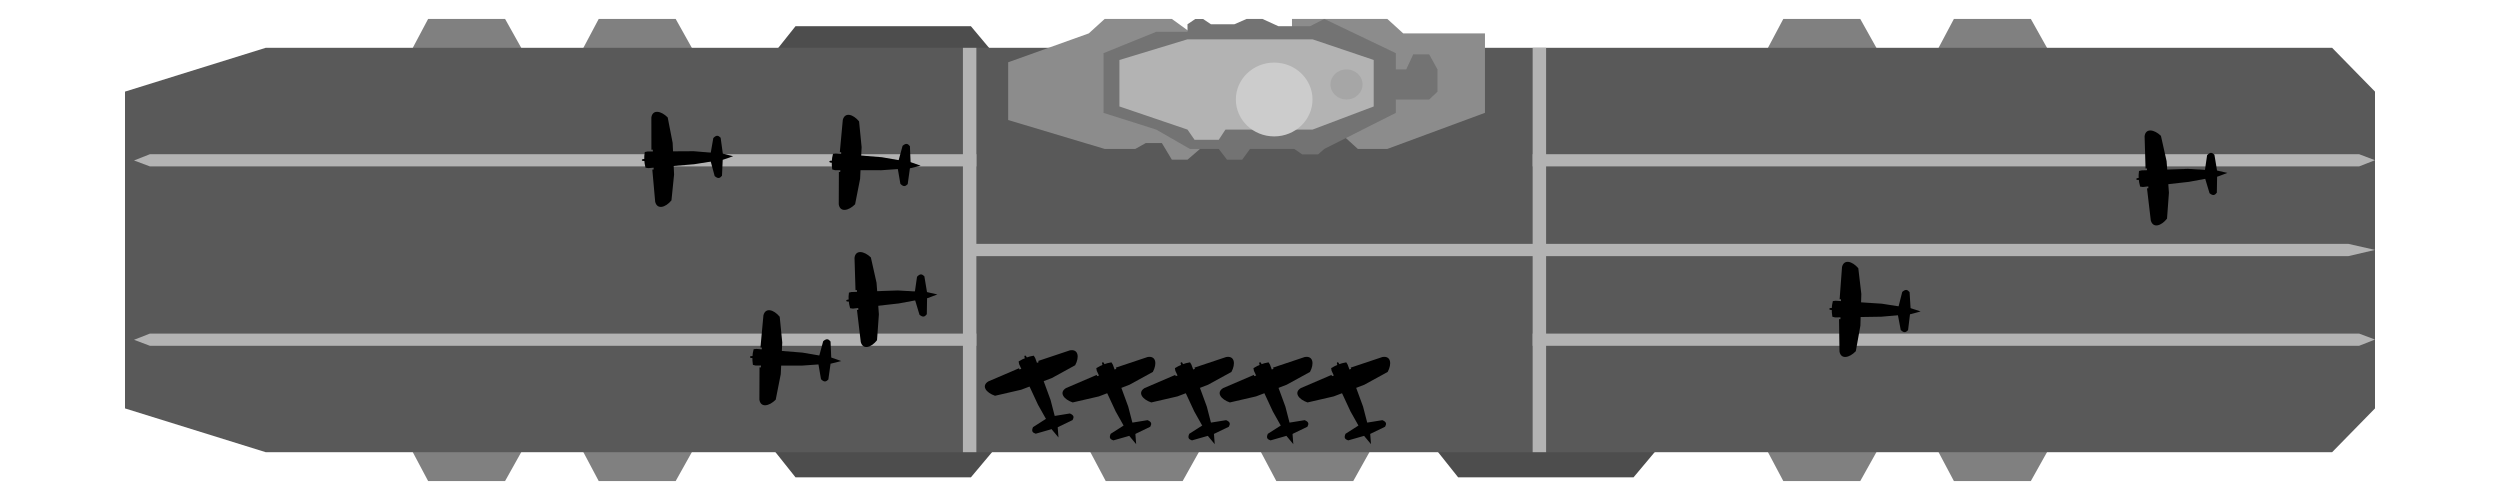
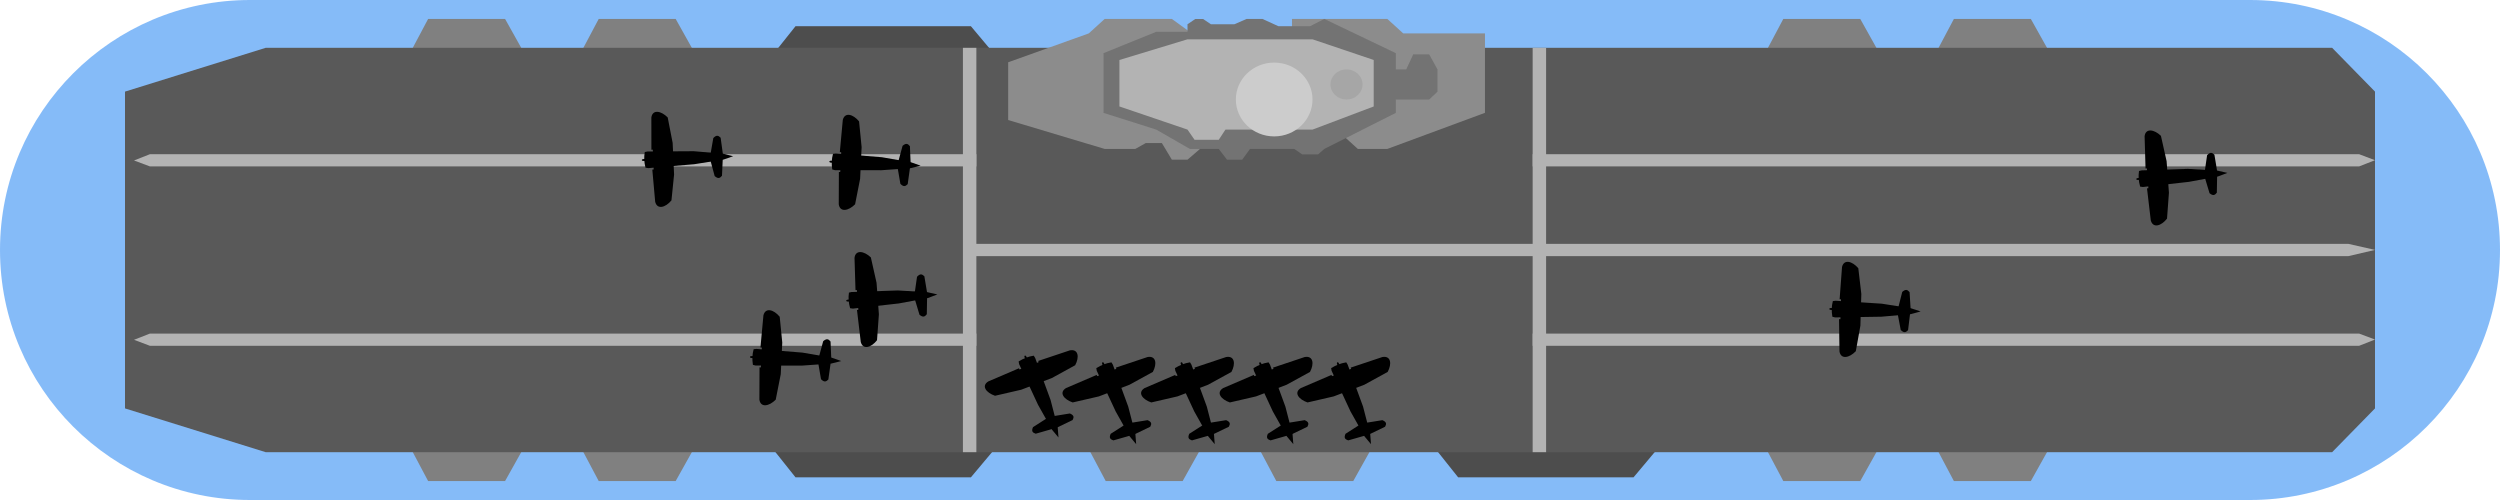
<svg xmlns="http://www.w3.org/2000/svg" width="100%" height="100%" viewBox="0 0 180 36" version="1.1" xml:space="preserve" style="fill-rule:evenodd;clip-rule:evenodd;stroke-linejoin:round;stroke-miterlimit:2;">
  <g>
+     <path d="M162,0c9.934,-0 18,8.066 18,18c-0,9.934 -8.066,18 -18,18l-144,0c-9.934,-0 -18,-8.066 -18,-18c0,-9.934 8.066,-18 18,-18l144,0Z" style="fill:#0d79f2;fill-opacity:0.5;" />
    <g>
-       <path d="M137.51,28.661l12.052,-0l-3.341,5.974l-5.541,0l-3.17,-5.974Z" style="fill:#808080;" />
+       <path d="M137.51,28.661l12.052,0l-3.341,5.974l-5.541,0l-3.17,-5.974Z" style="fill:#808080;" />
      <path d="M137.51,7.339l12.052,0l-3.341,-5.975l-5.541,0l-3.17,5.975Z" style="fill:#808080;" />
-       <path d="M27.654,28.661l12.053,-0l-3.341,5.974l-5.542,0l-3.17,-5.974Z" style="fill:#808080;" />
+       <path d="M27.654,28.661l12.053,0l-3.341,5.974l-5.542,0l-3.17,-5.974Z" style="fill:#808080;" />
      <path d="M27.654,7.339l12.053,0l-3.341,-5.975l-5.542,0l-3.17,5.975Z" style="fill:#808080;" />
-       <path d="M125.227,28.661l12.052,-0l-3.34,5.974l-5.542,0l-3.17,-5.974Z" style="fill:#808080;" />
-       <path d="M97.763,25.293l27.464,0l-7.613,9.076l-12.627,-0l-7.224,-9.076Z" style="fill:#4d4d4d;" />
-       <path d="M50.053,25.293l27.464,0l-7.613,9.076l-12.627,-0l-7.224,-9.076Z" style="fill:#4d4d4d;" />
-       <path d="M50.053,10.962l27.464,-0l-7.613,-9.075l-12.627,-0l-7.224,9.075Z" style="fill:#4d4d4d;" />
-       <path d="M88.723,28.661l12.053,-0l-3.341,5.974l-5.541,0l-3.171,-5.974Z" style="fill:#808080;" />
-       <path d="M76.44,28.661l12.053,-0l-3.341,5.974l-5.541,0l-3.171,-5.974Z" style="fill:#808080;" />
+       <path d="M125.227,28.661l12.052,0l-3.34,5.974l-5.542,0l-3.17,-5.974Z" style="fill:#808080;" />
+       <path d="M97.763,25.293l27.464,0l-7.613,9.076l-12.627,0l-7.224,-9.076Z" style="fill:#4d4d4d;" />
+       <path d="M50.053,25.293l27.464,0l-7.613,9.076l-12.627,0l-7.224,-9.076Z" style="fill:#4d4d4d;" />
+       <path d="M50.053,10.962l27.464,0l-7.613,-9.075l-12.627,0l-7.224,9.075Z" style="fill:#4d4d4d;" />
+       <path d="M88.723,28.661l12.053,0l-3.341,5.974l-5.541,0l-3.171,-5.974Z" style="fill:#808080;" />
+       <path d="M76.44,28.661l12.053,0l-3.341,5.974l-5.541,0l-3.171,-5.974Z" style="fill:#808080;" />
      <path d="M125.227,7.339l12.052,0l-3.34,-5.975l-5.542,0l-3.17,5.975Z" style="fill:#808080;" />
-       <path d="M39.937,28.661l12.053,-0l-3.341,5.974l-5.542,0l-3.17,-5.974Z" style="fill:#808080;" />
+       <path d="M39.937,28.661l12.053,0l-3.341,5.974l-5.542,0l-3.17,-5.974Z" style="fill:#808080;" />
      <path d="M39.937,7.339l12.053,0l-3.341,-5.975l-5.542,0l-3.17,5.975Z" style="fill:#808080;" />
-       <path d="M19.125,3.444l-10.125,3.152l0,22.809l10.125,3.151l148.789,-0l3.086,-3.151l-0,-22.809l-3.086,-3.152l-148.789,0Z" style="fill:#595959;" />
-       <path d="M93.023,1.364l0,6.239l3.596,0l0,2.08l1.144,1.039l2.126,0l7.029,-2.599l0,-5.718l-5.885,-0l-1.144,-1.041l-6.866,0Z" style="fill:#8c8c8c;" />
+       <path d="M19.125,3.444l-10.125,3.152l0,22.809l10.125,3.151l148.789,-0l3.086,-3.151l-0,-22.809l-3.086,-3.152l-148.789,-0Z" style="fill:#595959;" />
+       <path d="M93.023,1.364l0,6.239l3.596,0l0,2.08l1.144,1.039l2.126,0l7.029,-2.599l0,-5.718l-5.885,0l-1.144,-1.041l-6.866,0Z" style="fill:#8c8c8c;" />
      <path d="M84.375,1.364l2.026,1.466l0,7.892l-0.901,0.776l-1.125,0l-0.721,-1.199l-1.157,0l-0.755,0.423l-2.207,0l-6.947,-2.08l0,-4.158l5.803,-2.079l1.144,-1.041l4.84,0Z" style="fill:#8c8c8c;" />
-       <path d="M85.5,1.746l0.562,-0.38l0.563,0.003l0.563,0.377l1.687,-0l0.878,-0.382l1.144,0l1.144,0.521l2.289,-0l1.021,-0.521l5.147,2.462l0,1.171l0.752,-0l0.502,-1.084l1.149,0l0.599,1.084l0,1.603l-0.599,0.564l-2.403,-0l0,0.964l-5.147,2.594l-0.449,0.393l-1.144,0l-0.572,-0.393l-3.186,0l-0.561,0.776l-1.095,0l-0.594,-0.776l-2.087,0l0,-0.004l-2.413,-1.387l-3.796,-1.203l0,-4.302l3.796,-1.538l2.25,0l0,-0.542Z" style="fill:#737373;" />
-       <path d="M85.5,2.83l9,-0l4.407,1.489l0,3.346l-4.407,1.666l-6.268,0l-0.482,0.735l-1.741,0l-0.509,-0.735l-4.902,-1.666l0,-3.346l4.902,-1.489Z" style="fill:#b3b3b3;" />
+       <path d="M85.5,1.746l0.562,-0.38l0.563,0.003l0.563,0.377l1.687,0l0.878,-0.382l1.144,0l1.144,0.521l2.289,0l1.021,-0.521l5.147,2.462l0,1.171l0.752,0l0.502,-1.084l1.149,0l0.599,1.084l0,1.603l-0.599,0.564l-2.403,0l0,0.964l-5.147,2.594l-0.449,0.393l-1.144,0l-0.572,-0.393l-3.186,0l-0.561,0.776l-1.095,0l-0.594,-0.776l-2.087,0l0,-0.004l-2.413,-1.387l-3.796,-1.203l0,-4.302l3.796,-1.538l2.25,0l0,-0.542Z" style="fill:#737373;" />
+       <path d="M85.5,2.83l9,0l4.407,1.489l0,3.346l-4.407,1.666l-6.268,0l-0.482,0.735l-1.741,0l-0.509,-0.735l-4.902,-1.666l0,-3.346l4.902,-1.489Z" style="fill:#b3b3b3;" />
      <path d="M10.794,24.018l-1.144,0.447l1.144,0.433l59.505,0l0,-0.88l-59.505,0Z" style="fill:#b3b3b3;" />
      <path d="M10.794,11.982l-1.144,-0.428l1.144,-0.452l59.505,-0l0,0.88l-59.505,-0Z" style="fill:#b3b3b3;" />
      <rect x="69.331" y="3.444" width="0.968" height="29.112" style="fill:#b3b3b3;" />
      <path d="M169.856,11.982l1.144,-0.447l-1.144,-0.433l-59.505,-0l0,0.88l59.505,-0Z" style="fill:#b3b3b3;" />
-       <path d="M169.09,18.44l1.91,-0.447l-1.91,-0.433l-99.344,-0l0,0.88l99.344,0Z" style="fill:#b3b3b3;" />
+       <path d="M169.09,18.44l1.91,-0.447l-1.91,-0.433l-99.344,0l0,0.88l99.344,0Z" style="fill:#b3b3b3;" />
      <path d="M169.856,24.018l1.144,0.428l-1.144,0.452l-59.505,0l0,-0.88l59.505,0Z" style="fill:#b3b3b3;" />
      <rect x="110.351" y="3.444" width="0.968" height="29.112" style="fill:#b3b3b3;" />
      <g>
        <path d="M61.124,21.067c-0.055,0.388 -0.032,0.704 0.084,1.125l0.201,0.028l3.305,-0.372l2.09,-0.389l0.688,-0.259l-0.719,-0.163l-2.128,-0.124l-3.325,0.11l-0.196,0.044Z" />
        <path d="M61.172,21.712l-0.179,-0.001l-0.059,-0.033l-0.004,-0.052l0.054,-0.041l0.177,-0.025l0.011,0.152Z" />
        <path d="M61.693,21.599l0.097,0.528l0.008,0.183l-0.096,0.007l0.274,2.312c0.162,0.58 0.757,0.395 1.169,-0.133l0.135,-1.862l-0.084,-1.139l-1.503,0.104Z" />
        <path d="M61.693,21.599l0.018,-0.535l-0.019,-0.182l-0.096,0.007l-0.071,-2.326c0.075,-0.597 0.691,-0.496 1.177,-0.029l0.409,1.824l0.085,1.137l-1.503,0.104Z" />
        <path d="M66.762,21.25l-0.013,0.245l-0.019,1.13c-0.144,0.183 -0.269,0.248 -0.527,0.037l-0.404,-1.346l0.963,-0.066Z" />
        <path d="M66.789,21.248l-0.049,-0.242l-0.186,-1.115c-0.17,-0.162 -0.303,-0.208 -0.528,0.036l-0.2,1.387l0.963,-0.066Z" />
      </g>
      <g>
        <path d="M74.431,25.608c-0.402,0.066 -0.707,0.182 -1.089,0.415l0.033,0.193l1.361,2.925l1.013,1.804l0.462,0.553l-0.054,-0.709l-0.516,-1.992l-1.108,-3.022l-0.102,-0.167Z" />
        <path d="M73.807,25.846l-0.053,-0.164l0.015,-0.065l0.049,-0.018l0.057,0.036l0.078,0.155l-0.146,0.056Z" />
        <path d="M74.074,26.291l-0.494,0.248l-0.178,0.062l-0.035,-0.086l-2.207,0.946c-0.526,0.323 -0.164,0.813 0.482,1.034l1.885,-0.435l1.101,-0.419l-0.554,-1.35Z" />
        <path d="M74.074,26.291l0.536,-0.144l0.175,-0.072l-0.036,-0.087l2.282,-0.763c0.613,-0.111 0.698,0.485 0.382,1.072l-1.683,0.924l-1.102,0.42l-0.554,-1.35Z" />
        <path d="M75.942,30.843l-0.247,0.062l-1.124,0.322c-0.225,-0.077 -0.326,-0.173 -0.194,-0.474l1.211,-0.775l0.354,0.865Z" />
        <path d="M75.952,30.867l0.225,-0.117l1.049,-0.506c0.109,-0.205 0.115,-0.341 -0.195,-0.474l-1.434,0.232l0.355,0.865Z" />
      </g>
      <g>
        <path d="M80.023,26.089c-0.401,0.066 -0.707,0.183 -1.089,0.415l0.033,0.193l1.361,2.925l1.013,1.804l0.463,0.553l-0.055,-0.709l-0.516,-1.993l-1.108,-3.021l-0.102,-0.167Z" />
        <path d="M79.399,26.327l-0.053,-0.165l0.015,-0.064l0.05,-0.019l0.057,0.037l0.078,0.155l-0.147,0.056Z" />
        <path d="M79.667,26.772l-0.494,0.248l-0.178,0.062l-0.036,-0.087l-2.207,0.947c-0.526,0.323 -0.164,0.813 0.483,1.034l1.884,-0.435l1.102,-0.42l-0.554,-1.349Z" />
        <path d="M79.667,26.772l0.536,-0.145l0.174,-0.072l-0.035,-0.086l2.282,-0.763c0.613,-0.11 0.697,0.486 0.381,1.073l-1.683,0.923l-1.101,0.419l-0.554,-1.349Z" />
        <path d="M81.535,31.324l-0.247,0.063l-1.124,0.321c-0.226,-0.078 -0.327,-0.173 -0.195,-0.474l1.211,-0.775l0.355,0.865Z" />
        <path d="M81.545,31.348l0.225,-0.117l1.048,-0.506c0.109,-0.205 0.115,-0.341 -0.194,-0.474l-1.434,0.232l0.355,0.865Z" />
      </g>
      <g>
        <path d="M85.681,26.089c-0.402,0.066 -0.707,0.183 -1.089,0.415l0.033,0.193l1.361,2.925l1.013,1.804l0.462,0.553l-0.054,-0.709l-0.516,-1.993l-1.108,-3.021l-0.102,-0.167Z" />
        <path d="M85.057,26.327l-0.053,-0.165l0.015,-0.064l0.049,-0.019l0.057,0.037l0.078,0.155l-0.146,0.056Z" />
        <path d="M85.324,26.772l-0.494,0.248l-0.178,0.062l-0.035,-0.087l-2.207,0.947c-0.526,0.323 -0.164,0.813 0.482,1.034l1.885,-0.435l1.101,-0.42l-0.554,-1.349Z" />
        <path d="M85.324,26.772l0.536,-0.145l0.175,-0.072l-0.036,-0.086l2.282,-0.763c0.613,-0.11 0.698,0.486 0.382,1.073l-1.683,0.923l-1.102,0.419l-0.554,-1.349Z" />
        <path d="M87.192,31.324l-0.247,0.063l-1.124,0.321c-0.225,-0.078 -0.326,-0.173 -0.194,-0.474l1.211,-0.775l0.354,0.865Z" />
        <path d="M87.202,31.348l0.225,-0.117l1.049,-0.506c0.109,-0.205 0.115,-0.341 -0.195,-0.474l-1.434,0.232l0.355,0.865Z" />
      </g>
      <g>
        <path d="M91.338,26.089c-0.401,0.066 -0.707,0.183 -1.089,0.415l0.033,0.193l1.361,2.925l1.013,1.804l0.463,0.553l-0.055,-0.709l-0.516,-1.993l-1.108,-3.021l-0.102,-0.167Z" />
        <path d="M90.714,26.327l-0.053,-0.165l0.015,-0.064l0.05,-0.019l0.057,0.037l0.078,0.155l-0.147,0.056Z" />
        <path d="M90.982,26.772l-0.494,0.248l-0.178,0.062l-0.036,-0.087l-2.207,0.947c-0.526,0.323 -0.164,0.813 0.483,1.034l1.884,-0.435l1.102,-0.42l-0.554,-1.349Z" />
        <path d="M90.982,26.772l0.536,-0.145l0.174,-0.072l-0.035,-0.086l2.282,-0.763c0.613,-0.11 0.697,0.486 0.381,1.073l-1.683,0.923l-1.101,0.419l-0.554,-1.349Z" />
        <path d="M92.85,31.324l-0.247,0.063l-1.124,0.321c-0.226,-0.078 -0.327,-0.173 -0.195,-0.474l1.211,-0.775l0.355,0.865Z" />
        <path d="M92.86,31.348l0.225,-0.117l1.048,-0.506c0.109,-0.205 0.115,-0.341 -0.194,-0.474l-1.434,0.232l0.355,0.865Z" />
      </g>
      <g>
        <path d="M96.931,26.089c-0.402,0.066 -0.707,0.183 -1.089,0.415l0.033,0.193l1.361,2.925l1.013,1.804l0.462,0.553l-0.054,-0.709l-0.516,-1.993l-1.108,-3.021l-0.102,-0.167Z" />
        <path d="M96.307,26.327l-0.053,-0.165l0.015,-0.064l0.049,-0.019l0.057,0.037l0.078,0.155l-0.146,0.056Z" />
        <path d="M96.574,26.772l-0.494,0.248l-0.178,0.062l-0.035,-0.087l-2.207,0.947c-0.526,0.323 -0.164,0.813 0.482,1.034l1.885,-0.435l1.101,-0.42l-0.554,-1.349Z" />
        <path d="M96.574,26.772l0.536,-0.145l0.175,-0.072l-0.036,-0.086l2.282,-0.763c0.613,-0.11 0.698,0.486 0.382,1.073l-1.683,0.923l-1.102,0.419l-0.554,-1.349Z" />
        <path d="M98.442,31.324l-0.247,0.063l-1.124,0.321c-0.225,-0.078 -0.326,-0.173 -0.194,-0.474l1.211,-0.775l0.354,0.865Z" />
        <path d="M98.452,31.348l0.225,-0.117l1.049,-0.506c0.109,-0.205 0.115,-0.341 -0.195,-0.474l-1.434,0.232l0.355,0.865Z" />
      </g>
      <g>
        <path d="M131.965,21.679c-0.095,0.382 -0.105,0.698 -0.034,1.127l0.197,0.048l3.328,-0.051l2.12,-0.186l0.711,-0.191l-0.698,-0.231l-2.105,-0.33l-3.32,-0.211l-0.199,0.025Z" />
        <path d="M131.946,22.326l-0.178,-0.019l-0.056,-0.038l0.002,-0.051l0.058,-0.037l0.178,-0.007l-0.004,0.152Z" />
        <path d="M132.476,22.264l0.042,0.535l-0.011,0.183l-0.097,-0.003l0.033,2.326c0.101,0.593 0.711,0.466 1.176,-0.019l0.329,-1.839l0.034,-1.141l-1.506,-0.042Z" />
        <path d="M132.476,22.264l0.074,-0.532l0,-0.182l-0.097,-0.003l0.172,-2.321c0.136,-0.585 0.738,-0.426 1.173,0.086l0.218,1.854l-0.034,1.14l-1.506,-0.042Z" />
        <path d="M137.556,22.406l-0.039,0.243l-0.136,1.122c-0.163,0.168 -0.294,0.22 -0.529,-0.015l-0.261,-1.377l0.965,0.027Z" />
        <path d="M137.582,22.407l-0.023,-0.246l-0.069,-1.128c-0.153,-0.177 -0.28,-0.236 -0.529,-0.014l-0.344,1.361l0.965,0.027Z" />
      </g>
      <g>
        <path d="M59.977,11.076c-0.102,0.38 -0.117,0.696 -0.054,1.126l0.196,0.051l3.328,0.004l2.124,-0.15l0.714,-0.18l-0.694,-0.243l-2.099,-0.364l-3.315,-0.266l-0.2,0.022Z" />
        <path d="M59.946,11.722l-0.177,-0.021l-0.055,-0.04l0.003,-0.051l0.058,-0.035l0.179,-0.005l-0.008,0.152Z" />
-         <path d="M60.478,11.669l0.032,0.535l-0.015,0.182l-0.096,-0.003l-0.009,2.326c0.09,0.595 0.703,0.478 1.177,-0l0.361,-1.833l0.054,-1.14l-1.504,-0.067Z" />
+         <path d="M60.478,11.669l0.032,0.535l-0.015,0.182l-0.096,-0.003l-0.009,2.326c0.09,0.595 0.703,0.478 1.177,0l0.361,-1.833l0.054,-1.14l-1.504,-0.067Z" />
        <path d="M60.478,11.669l0.083,-0.53l0.003,-0.183l-0.097,-0.004l0.214,-2.317c0.147,-0.585 0.746,-0.414 1.172,0.104l0.184,1.858l-0.055,1.139l-1.504,-0.067Z" />
        <path d="M65.554,11.895l-0.043,0.243l-0.156,1.119c-0.166,0.166 -0.298,0.216 -0.528,-0.023l-0.237,-1.382l0.964,0.043Z" />
        <path d="M65.581,11.896l-0.019,-0.245l-0.049,-1.128c-0.149,-0.18 -0.276,-0.242 -0.528,-0.024l-0.369,1.354l0.965,0.043Z" />
      </g>
      <g>
        <path d="M54.263,25.143c-0.102,0.38 -0.117,0.696 -0.054,1.127l0.196,0.05l3.328,0.004l2.124,-0.15l0.714,-0.179l-0.694,-0.243l-2.099,-0.364l-3.315,-0.266l-0.2,0.021Z" />
        <path d="M54.232,25.789l-0.177,-0.021l-0.055,-0.04l0.002,-0.051l0.059,-0.035l0.179,-0.005l-0.008,0.152Z" />
        <path d="M54.764,25.736l0.032,0.536l-0.015,0.182l-0.096,-0.005l-0.009,2.327c0.09,0.595 0.703,0.478 1.176,0l0.362,-1.833l0.054,-1.139l-1.504,-0.068Z" />
        <path d="M54.764,25.736l0.083,-0.529l0.003,-0.183l-0.097,-0.004l0.214,-2.319c0.147,-0.583 0.746,-0.413 1.172,0.105l0.184,1.857l-0.055,1.141l-1.504,-0.068Z" />
        <path d="M59.84,25.962l-0.043,0.244l-0.156,1.119c-0.166,0.165 -0.298,0.215 -0.529,-0.024l-0.237,-1.382l0.965,0.043Z" />
        <path d="M59.867,25.964l-0.019,-0.246l-0.049,-1.129c-0.149,-0.18 -0.276,-0.241 -0.529,-0.023l-0.368,1.354l0.965,0.044Z" />
      </g>
      <g>
        <path d="M46.424,10.946c-0.066,0.387 -0.052,0.703 0.051,1.126l0.2,0.034l3.315,-0.283l2.101,-0.333l0.695,-0.24l-0.714,-0.182l-2.124,-0.181l-3.327,0.02l-0.197,0.039Z" />
        <path d="M46.454,11.592l-0.179,-0.006l-0.058,-0.035l-0.003,-0.051l0.055,-0.039l0.178,-0.021l0.007,0.152Z" />
        <path d="M46.978,11.494l0.082,0.53l0.002,0.182l-0.096,0.005l0.207,2.318c0.145,0.584 0.745,0.416 1.172,-0.102l0.189,-1.857l-0.051,-1.139l-1.505,0.063Z" />
        <path d="M46.978,11.494l0.034,-0.536l-0.014,-0.182l-0.097,0.004l-0.003,-2.326c0.092,-0.595 0.705,-0.477 1.177,0.003l0.356,1.834l0.052,1.14l-1.505,0.063Z" />
        <path d="M52.055,11.281l-0.02,0.245l-0.052,1.128c-0.15,0.18 -0.276,0.241 -0.528,0.022l-0.365,-1.355l0.965,-0.04Z" />
        <path d="M52.082,11.28l-0.042,-0.243l-0.154,-1.12c-0.165,-0.167 -0.297,-0.216 -0.528,0.022l-0.241,1.381l0.965,-0.04Z" />
      </g>
      <g>
        <path d="M154.008,12.311c-0.056,0.388 -0.033,0.704 0.082,1.125l0.201,0.028l3.306,-0.37l2.091,-0.387l0.687,-0.258l-0.718,-0.164l-2.129,-0.126l-3.325,0.108l-0.195,0.044Z" />
        <path d="M154.055,12.956l-0.179,-0.001l-0.059,-0.033l-0.004,-0.051l0.054,-0.041l0.177,-0.026l0.011,0.152Z" />
        <path d="M154.577,12.844l0.096,0.529l0.008,0.182l-0.097,0.007l0.273,2.311c0.162,0.581 0.756,0.396 1.169,-0.132l0.137,-1.862l-0.084,-1.137l-1.502,0.102Z" />
        <path d="M154.577,12.844l0.018,-0.536l-0.019,-0.182l-0.097,0.007l-0.068,-2.326c0.075,-0.596 0.691,-0.494 1.176,-0.028l0.408,1.824l0.084,1.139l-1.502,0.102Z" />
        <path d="M159.645,12.498l-0.013,0.247l-0.02,1.129c-0.144,0.183 -0.269,0.247 -0.527,0.035l-0.403,-1.345l0.963,-0.066Z" />
        <path d="M159.672,12.496l-0.049,-0.242l-0.185,-1.114c-0.17,-0.163 -0.303,-0.209 -0.527,0.036l-0.202,1.387l0.963,-0.067Z" />
      </g>
      <path d="M88.982,7.164c0,-1.467 1.236,-2.658 2.759,-2.658c1.523,0 2.759,1.191 2.759,2.658c0,1.467 -1.236,2.657 -2.759,2.657c-1.523,0 -2.759,-1.19 -2.759,-2.657Z" style="fill:#ccc;" />
-       <path d="M95.793,6.08c0,-0.598 0.518,-1.084 1.156,-1.084c0.637,-0 1.155,0.486 1.155,1.084c0,0.598 -0.518,1.084 -1.155,1.084c-0.638,-0 -1.156,-0.486 -1.156,-1.084Z" style="fill:#a6a6a6;" />
+       <path d="M95.793,6.08c0,-0.598 0.518,-1.084 1.156,-1.084c0.637,0 1.155,0.486 1.155,1.084c0,0.598 -0.518,1.084 -1.155,1.084c-0.638,0 -1.156,-0.486 -1.156,-1.084Z" style="fill:#a6a6a6;" />
    </g>
  </g>
</svg>
